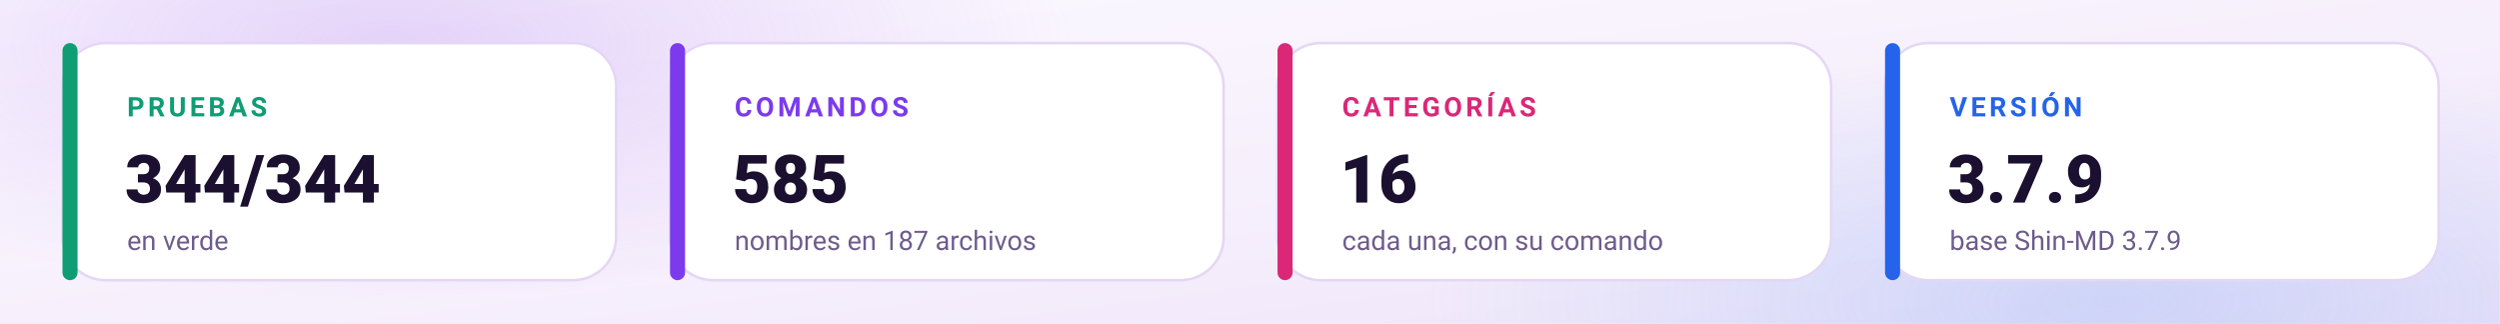
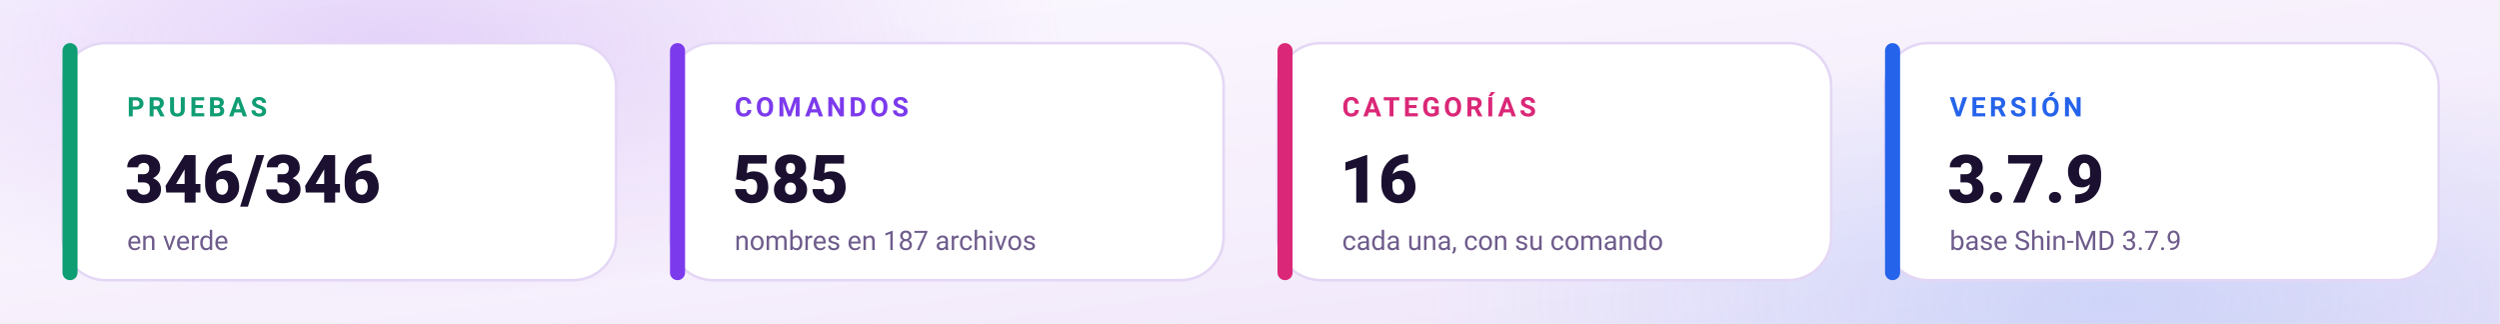
- <svg xmlns="http://www.w3.org/2000/svg" viewBox="0 0 1160 150" width="1160" height="150" role="img" aria-label="Cifras reales de Ado-Bot: 344 pruebas, 585 nombres de comando, 16 categorías, versión 3.7.9">
+ <svg xmlns="http://www.w3.org/2000/svg" viewBox="0 0 1160 150" width="1160" height="150" role="img" aria-label="Cifras reales de Ado-Bot: 346 pruebas, 585 nombres de comando, 16 categorías, versión 3.7.9">
  <defs>
    <style>
@keyframes vaiven { 0% { transform: translateX(-620px) } 100% { transform: translateX(1500px) } }
@keyframes respirar { 0%,100% { opacity: .45 } 50% { opacity: .8 } }
@keyframes latir { 0%,100% { opacity: .25; transform: scale(1) } 50% { opacity: .7; transform: scale(1.35) } }
@keyframes recorrer { 0% { transform: translateX(-320px) } 100% { transform: translateX(1240px) } }
.brillo { animation: vaiven 11s linear infinite; }
.halo { animation: respirar 9s ease-in-out infinite; }
.punto { animation: latir 5s ease-in-out infinite; transform-origin: center; }
.destello { animation: recorrer 7s ease-in-out infinite; }
@media (prefers-reduced-motion: reduce) {
  .brillo, .halo, .punto, .destello { animation: none }
}</style>
    <linearGradient id="fondo" x1="0" y1="0" x2="1" y2="1">
      <stop offset="0" stop-color="#FCFAFF" />
      <stop offset=".55" stop-color="#F6EFFC" />
      <stop offset="1" stop-color="#EDE4F9" />
    </linearGradient>
    <radialGradient id="haloA" cx="0.5" cy="0.5" r="0.5">
      <stop offset="0" stop-color="#B98BF0" stop-opacity=".34" />
      <stop offset="1" stop-color="#B98BF0" stop-opacity="0" />
    </radialGradient>
    <radialGradient id="haloB" cx="0.5" cy="0.5" r="0.5">
      <stop offset="0" stop-color="#7FA8F5" stop-opacity=".3" />
      <stop offset="1" stop-color="#7FA8F5" stop-opacity="0" />
    </radialGradient>
    <linearGradient id="tinta" x1="0" y1="0" x2="1" y2="0">
      <stop offset="0" stop-color="#1B1030" />
      <stop offset="1" stop-color="#7C3AED" />
    </linearGradient>
    <linearGradient id="lineaFina" x1="0" y1="0" x2="1" y2="0">
      <stop offset="0" stop-color="#E7DCF6" stop-opacity="0" />
      <stop offset=".5" stop-color="#E7DCF6" />
      <stop offset="1" stop-color="#E7DCF6" stop-opacity="0" />
    </linearGradient>
    <linearGradient id="velo" x1="0" y1="0" x2="1" y2="0">
      <stop offset="0" stop-color="#FFFFFF" stop-opacity="0" />
      <stop offset=".5" stop-color="#FFFFFF" stop-opacity=".1" />
      <stop offset="1" stop-color="#FFFFFF" stop-opacity="0" />
    </linearGradient>
    <pattern id="trama" width="26" height="26" patternUnits="userSpaceOnUse">
      <circle cx="1.6" cy="1.6" r="1.6" fill="#6E5C8C" opacity=".3" />
    </pattern>
  </defs>
  <rect width="1160" height="150" fill="url(#fondo)" />
  <ellipse class="halo" cx="180" cy="20" rx="320" ry="120" fill="url(#haloA)" />
  <ellipse class="halo" cx="980" cy="140" rx="320" ry="120" fill="url(#haloB)" />
  <g>
    <rect x="29" y="20" width="257" height="110" rx="20" fill="#FFFFFF" stroke="#E4D7F5" stroke-width="1.2" />
    <rect x="29" y="20" width="7" height="110" rx="3.5" fill="#0F9D74" />
    <text x="59" y="54" font-family="-apple-system, BlinkMacSystemFont, &quot;SF Pro Display&quot;, &quot;Segoe UI&quot;, Roboto, Helvetica, Arial, sans-serif" font-size="12.5" font-weight="700" letter-spacing="1.6" fill="#0F9D74">PRUEBAS</text>
-     <text x="58" y="94" font-family="-apple-system, BlinkMacSystemFont, &quot;SF Pro Display&quot;, &quot;Segoe UI&quot;, Roboto, Helvetica, Arial, sans-serif" font-size="31" font-weight="800" fill="#1B1030">344/344</text>
+     <text x="58" y="94" font-family="-apple-system, BlinkMacSystemFont, &quot;SF Pro Display&quot;, &quot;Segoe UI&quot;, Roboto, Helvetica, Arial, sans-serif" font-size="31" font-weight="800" fill="#1B1030">346/346</text>
    <text x="59" y="116" font-family="-apple-system, BlinkMacSystemFont, &quot;SF Pro Display&quot;, &quot;Segoe UI&quot;, Roboto, Helvetica, Arial, sans-serif" font-size="12.5" fill="#6E5C8C">en verde</text>
  </g>
  <g>
    <rect x="311" y="20" width="257" height="110" rx="20" fill="#FFFFFF" stroke="#E4D7F5" stroke-width="1.2" />
    <rect x="311" y="20" width="7" height="110" rx="3.5" fill="#7C3AED" />
    <text x="341" y="54" font-family="-apple-system, BlinkMacSystemFont, &quot;SF Pro Display&quot;, &quot;Segoe UI&quot;, Roboto, Helvetica, Arial, sans-serif" font-size="12.5" font-weight="700" letter-spacing="1.6" fill="#7C3AED">COMANDOS</text>
    <text x="340" y="94" font-family="-apple-system, BlinkMacSystemFont, &quot;SF Pro Display&quot;, &quot;Segoe UI&quot;, Roboto, Helvetica, Arial, sans-serif" font-size="31" font-weight="800" fill="#1B1030">585</text>
    <text x="341" y="116" font-family="-apple-system, BlinkMacSystemFont, &quot;SF Pro Display&quot;, &quot;Segoe UI&quot;, Roboto, Helvetica, Arial, sans-serif" font-size="12.5" fill="#6E5C8C">nombres en 187 archivos</text>
  </g>
  <g>
    <rect x="593" y="20" width="257" height="110" rx="20" fill="#FFFFFF" stroke="#E4D7F5" stroke-width="1.2" />
    <rect x="593" y="20" width="7" height="110" rx="3.5" fill="#DB2777" />
    <text x="623" y="54" font-family="-apple-system, BlinkMacSystemFont, &quot;SF Pro Display&quot;, &quot;Segoe UI&quot;, Roboto, Helvetica, Arial, sans-serif" font-size="12.5" font-weight="700" letter-spacing="1.6" fill="#DB2777">CATEGORÍAS</text>
    <text x="622" y="94" font-family="-apple-system, BlinkMacSystemFont, &quot;SF Pro Display&quot;, &quot;Segoe UI&quot;, Roboto, Helvetica, Arial, sans-serif" font-size="31" font-weight="800" fill="#1B1030">16</text>
    <text x="623" y="116" font-family="-apple-system, BlinkMacSystemFont, &quot;SF Pro Display&quot;, &quot;Segoe UI&quot;, Roboto, Helvetica, Arial, sans-serif" font-size="12.5" fill="#6E5C8C">cada una, con su comando</text>
  </g>
  <g>
    <rect x="875" y="20" width="257" height="110" rx="20" fill="#FFFFFF" stroke="#E4D7F5" stroke-width="1.2" />
    <rect x="875" y="20" width="7" height="110" rx="3.5" fill="#2563EB" />
    <text x="905" y="54" font-family="-apple-system, BlinkMacSystemFont, &quot;SF Pro Display&quot;, &quot;Segoe UI&quot;, Roboto, Helvetica, Arial, sans-serif" font-size="12.5" font-weight="700" letter-spacing="1.6" fill="#2563EB">VERSIÓN</text>
    <text x="904" y="94" font-family="-apple-system, BlinkMacSystemFont, &quot;SF Pro Display&quot;, &quot;Segoe UI&quot;, Roboto, Helvetica, Arial, sans-serif" font-size="31" font-weight="800" fill="#1B1030">3.7.9</text>
    <text x="905" y="116" font-family="-apple-system, BlinkMacSystemFont, &quot;SF Pro Display&quot;, &quot;Segoe UI&quot;, Roboto, Helvetica, Arial, sans-serif" font-size="12.5" fill="#6E5C8C">base Shin-MD 3.7.9</text>
  </g>
</svg>
